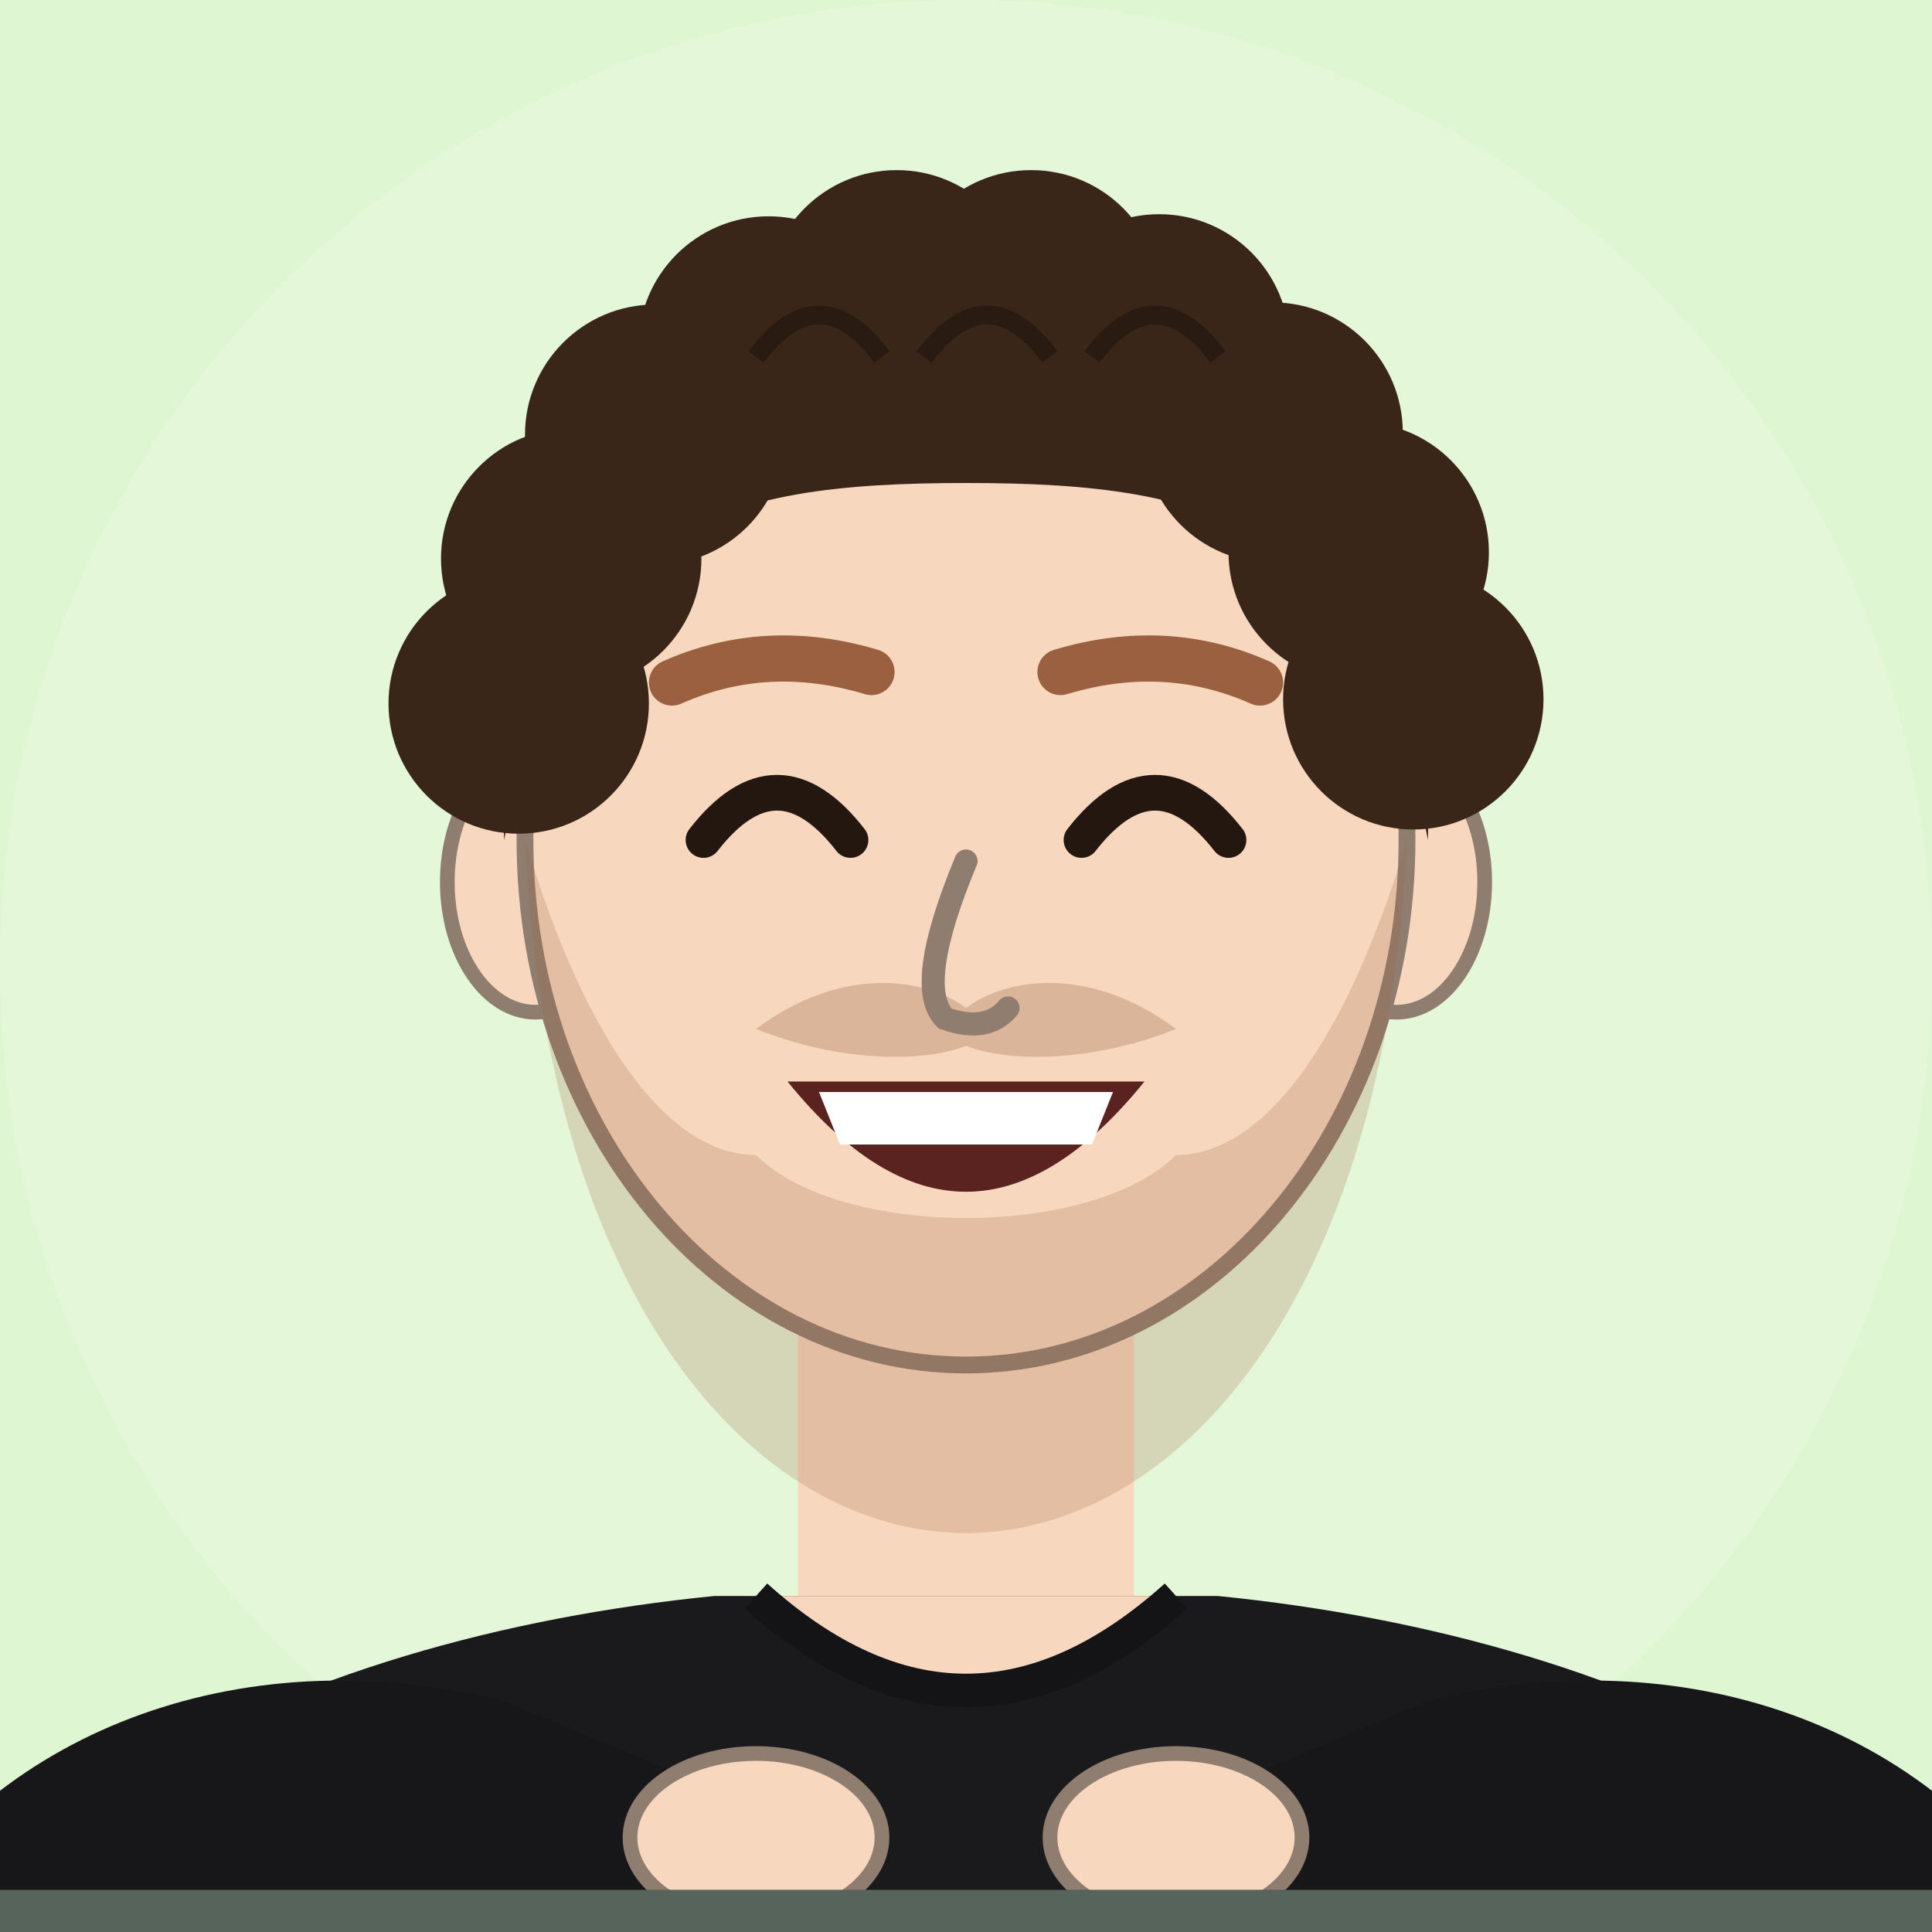
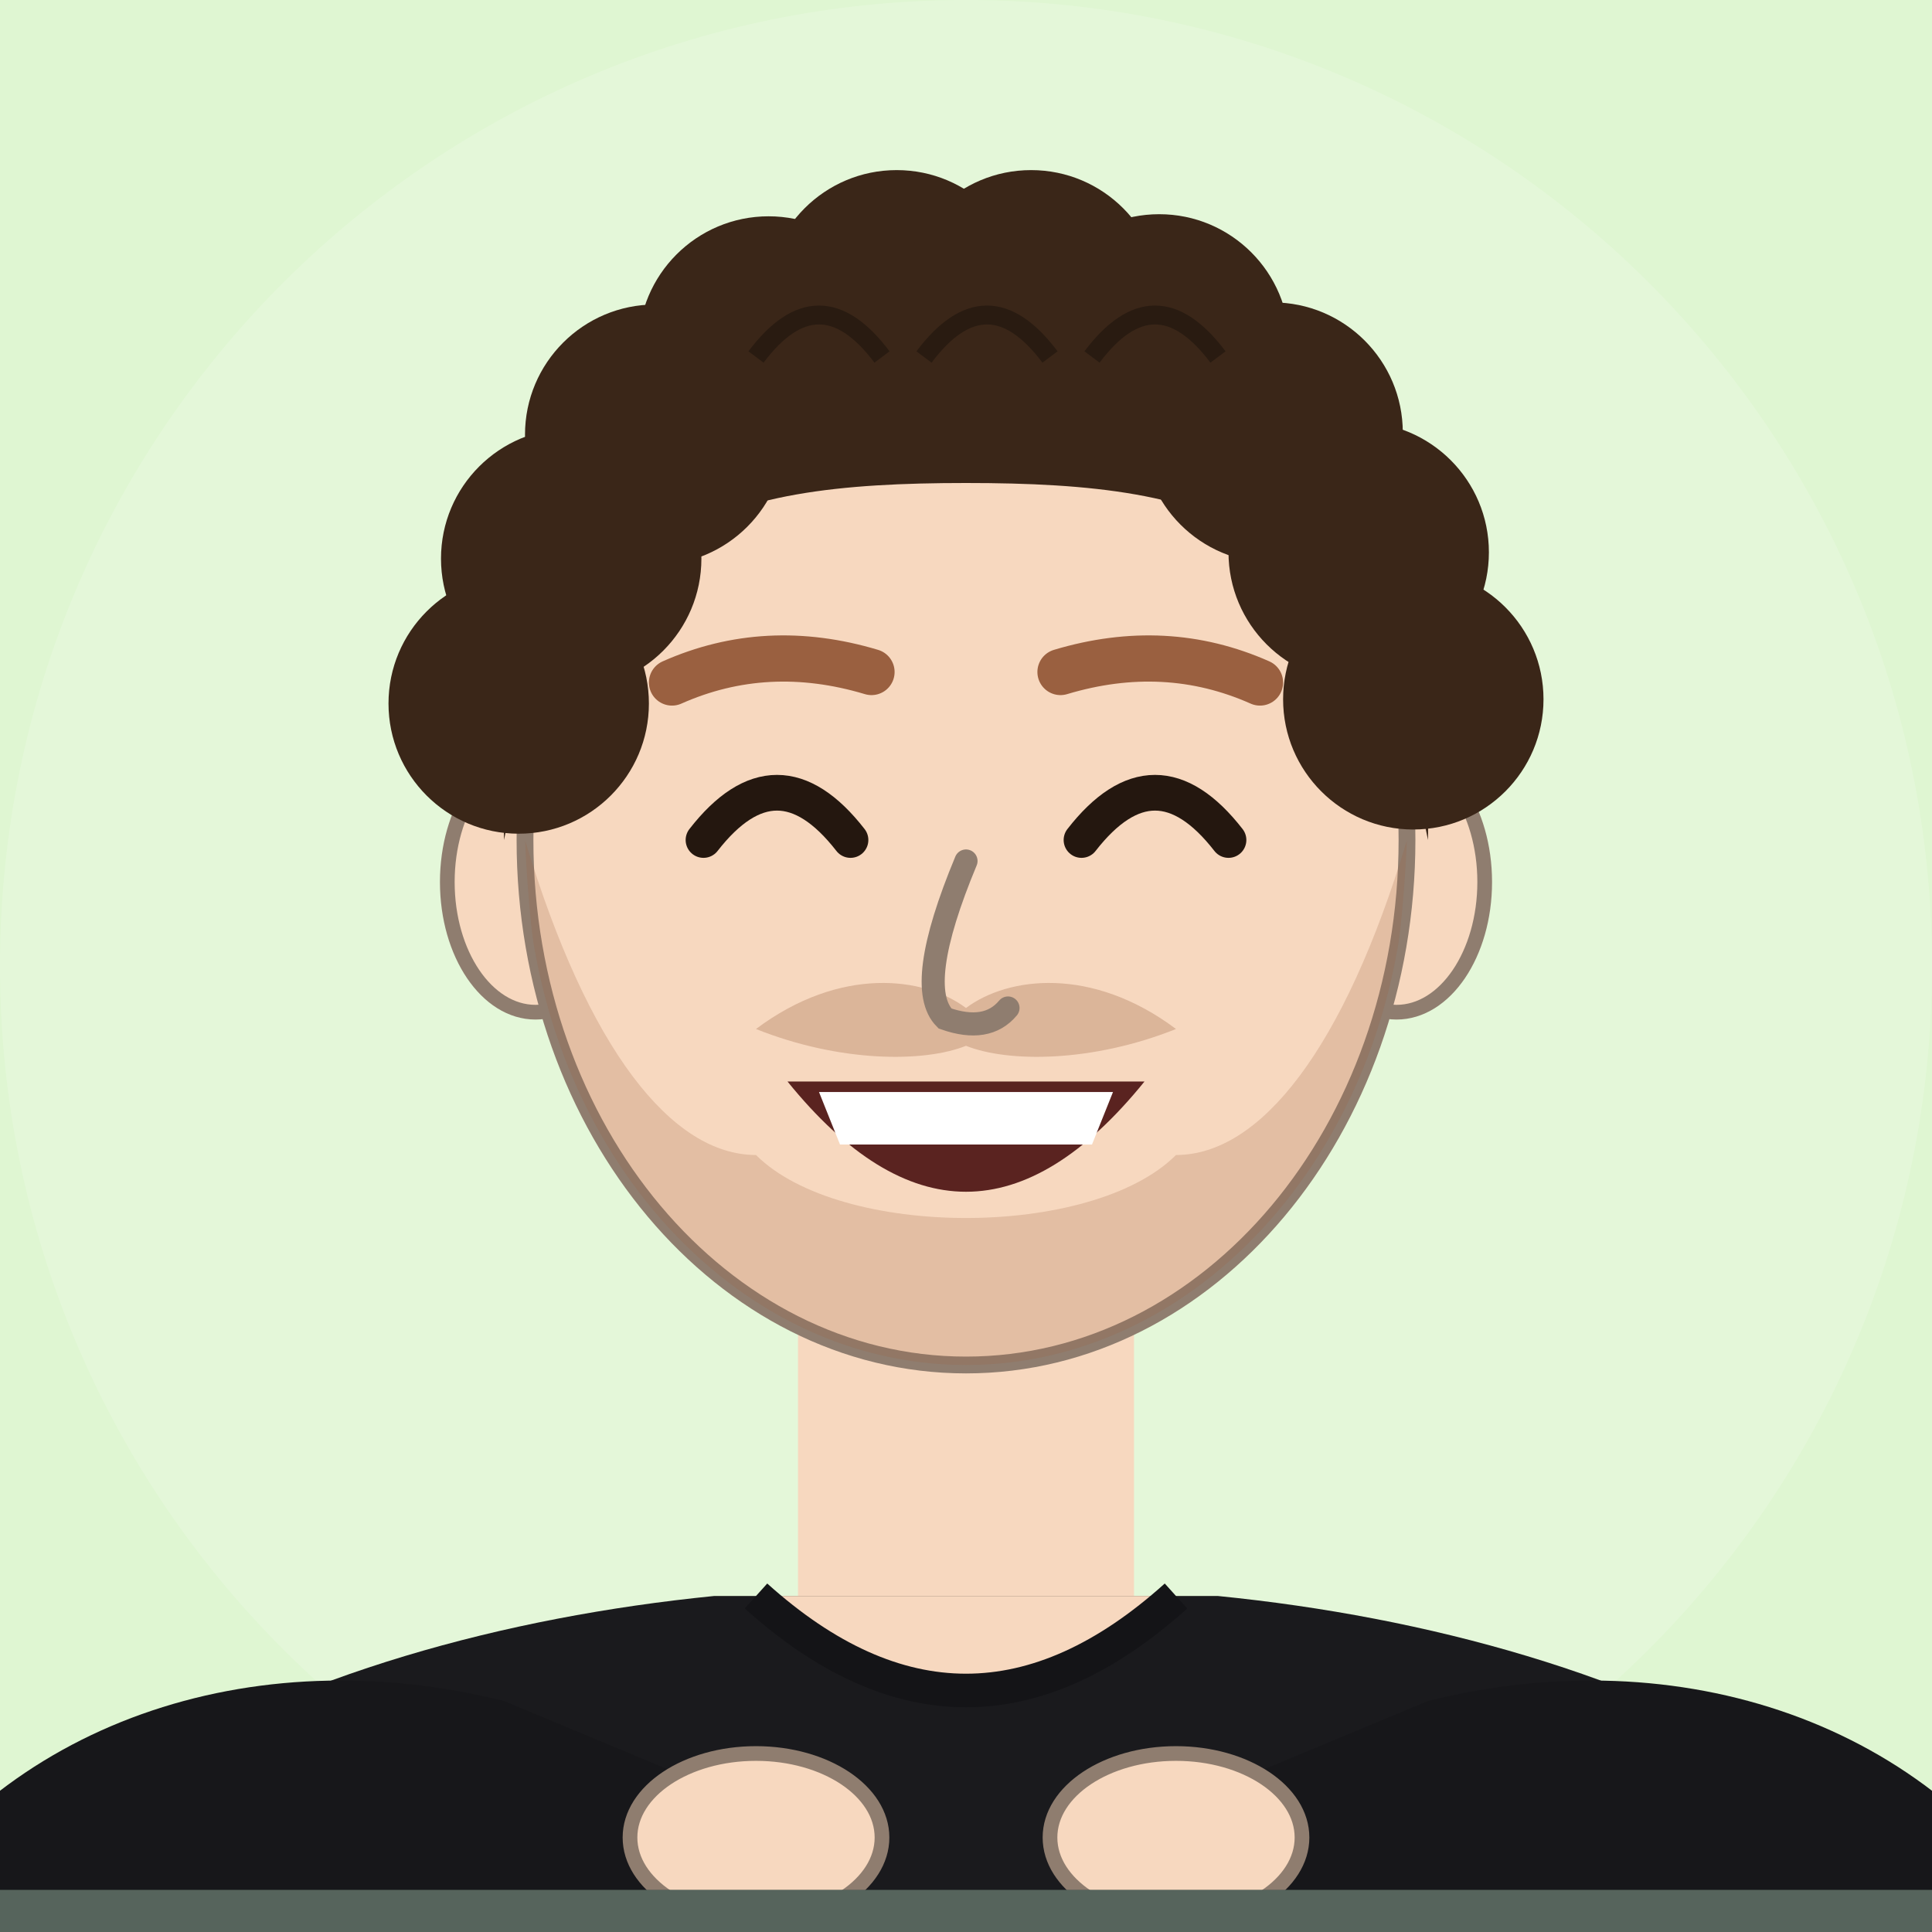
<svg xmlns="http://www.w3.org/2000/svg" viewBox="14 14 92 92" role="img" aria-label="Bungleman">
  <rect width="120" height="120" rx="14" fill="#dff6d2" />
  <circle cx="60" cy="60" r="46" fill="#ffffff" opacity=".16" />
  <path d="M52,68 L52,92 Q60,97 68,92 L68,68Z" fill="#f7d8bf" />
  <path d="M52,74 Q60,80 68,74 L68,70 L52,70Z" fill="#8f7d6f" opacity=".18" />
  <path d="M6,120 C8,101 28,92 48,90 L72,90 C92,92 112,101 114,120Z" fill="#1a1a1d" />
  <path d="M50,90 Q60,99 70,90Z" fill="#f7d8bf" />
  <path d="M50,90 Q60,99 70,90" fill="none" stroke="#141417" stroke-width="1.6" />
  <ellipse cx="39.5" cy="56" rx="4.2" ry="6.2" fill="#f7d8bf" stroke="#8f7d6f" stroke-width=".7" />
  <ellipse cx="80.5" cy="56" rx="4.2" ry="6.2" fill="#f7d8bf" stroke="#8f7d6f" stroke-width=".7" />
  <ellipse cx="60" cy="54" rx="21" ry="25" fill="#f7d8bf" stroke="#8f7d6f" stroke-width=".8" />
-   <path d="M39,54 C40,76 50,87 60,87 C70,87 80,76 81,54 C78,64 74,69 70,69 C66,73 54,73 50,69 C46,69 42,64 39,54Z" fill="#9a6040" opacity=".22" />
-   <path d="M50,63 C54,60 58,60.5 60,62 C62,60.5 66,60 70,63 C66,64.6 62,64.6 60,63.8 C58,64.6 54,64.6 50,63Z" fill="#9a6040" opacity=".3" />
+   <clipPath id="a192f">
+     <ellipse cx="60" cy="54" rx="21" ry="25" />
+   </clipPath>
+   <g clip-path="url(#a192f)">
+     <path d="M39,54 C40,76 50,87 60,87 C70,87 80,76 81,54 C78,64 74,69 70,69 C66,73 54,73 50,69 C46,69 42,64 39,54Z" fill="#9a6040" opacity=".22" />
+     <path d="M50,63 C54,60 58,60.5 60,62 C62,60.5 66,60 70,63 C66,64.6 62,64.6 60,63.8 C58,64.6 54,64.6 50,63Z" fill="#9a6040" opacity=".3" />
+   </g>
  <path d="M60,55 Q57.5,61 59,62.5 Q61,63.2 62,62" fill="none" stroke="#8f7d6f" stroke-width="1.1" stroke-linecap="round" />
  <path d="M51.5,65.5 Q60,76 68.5,65.5Z" fill="#5a2320" />
  <path d="M53,66 L67,66 L66,68.5 L54,68.5Z" fill="#ffffff" />
  <path d="M47.5,54 Q51,49.5 54.5,54" fill="none" stroke="#24170f" stroke-width="1.7" stroke-linecap="round" />
  <path d="M65.5,54 Q69,49.5 72.5,54" fill="none" stroke="#24170f" stroke-width="1.7" stroke-linecap="round" />
  <path d="M46,46.5 Q50.5,44.5 55.5,46" fill="none" stroke="#9a6040" stroke-width="2.2" stroke-linecap="round" />
  <path d="M64.5,46 Q69.5,44.5 74,46.5" fill="none" stroke="#9a6040" stroke-width="2.2" stroke-linecap="round" />
  <path d="M38,54 C37.5,28 49,26 60,26 C71,26 82.5,28 82,54 C79,39 72,37 60,37 C48,37 41,39 38,54Z" fill="#3a2618" />
  <circle cx="38.7" cy="47.5" r="6.2" fill="#3a2618" />
  <circle cx="41.2" cy="40.6" r="6.2" fill="#3a2618" />
  <circle cx="45.2" cy="34.7" r="6.2" fill="#3a2618" />
  <circle cx="50.6" cy="30.5" r="6.2" fill="#3a2618" />
  <circle cx="56.7" cy="28.3" r="6.2" fill="#3a2618" />
  <circle cx="63.1" cy="28.3" r="6.2" fill="#3a2618" />
  <circle cx="69.2" cy="30.4" r="6.2" fill="#3a2618" />
  <circle cx="74.6" cy="34.6" r="6.2" fill="#3a2618" />
  <circle cx="78.7" cy="40.3" r="6.2" fill="#3a2618" />
  <circle cx="81.3" cy="47.3" r="6.2" fill="#3a2618" />
  <g fill="none" stroke="#291b11" stroke-width=".9">
    <path d="M50,31 q3,-4 6,0" />
    <path d="M58,31 q3,-4 6,0" />
    <path d="M66,31 q3,-4 6,0" />
  </g>
  <path d="M8,106 C14,96 26,92 38,95 L50,100 L47,106Z" fill="#17171a" />
  <path d="M112,106 C106,96 94,92 82,95 L70,100 L73,106Z" fill="#17171a" />
  <ellipse cx="50" cy="101.5" rx="6" ry="4" fill="#f7d8bf" stroke="#8f7d6f" stroke-width=".7" />
  <ellipse cx="70" cy="101.5" rx="6" ry="4" fill="#f7d8bf" stroke="#8f7d6f" stroke-width=".7" />
  <rect x="0" y="104" width="120" height="16" fill="#3e4a44" />
  <rect x="0" y="104" width="120" height="2.5" fill="#56645c" />
</svg>
